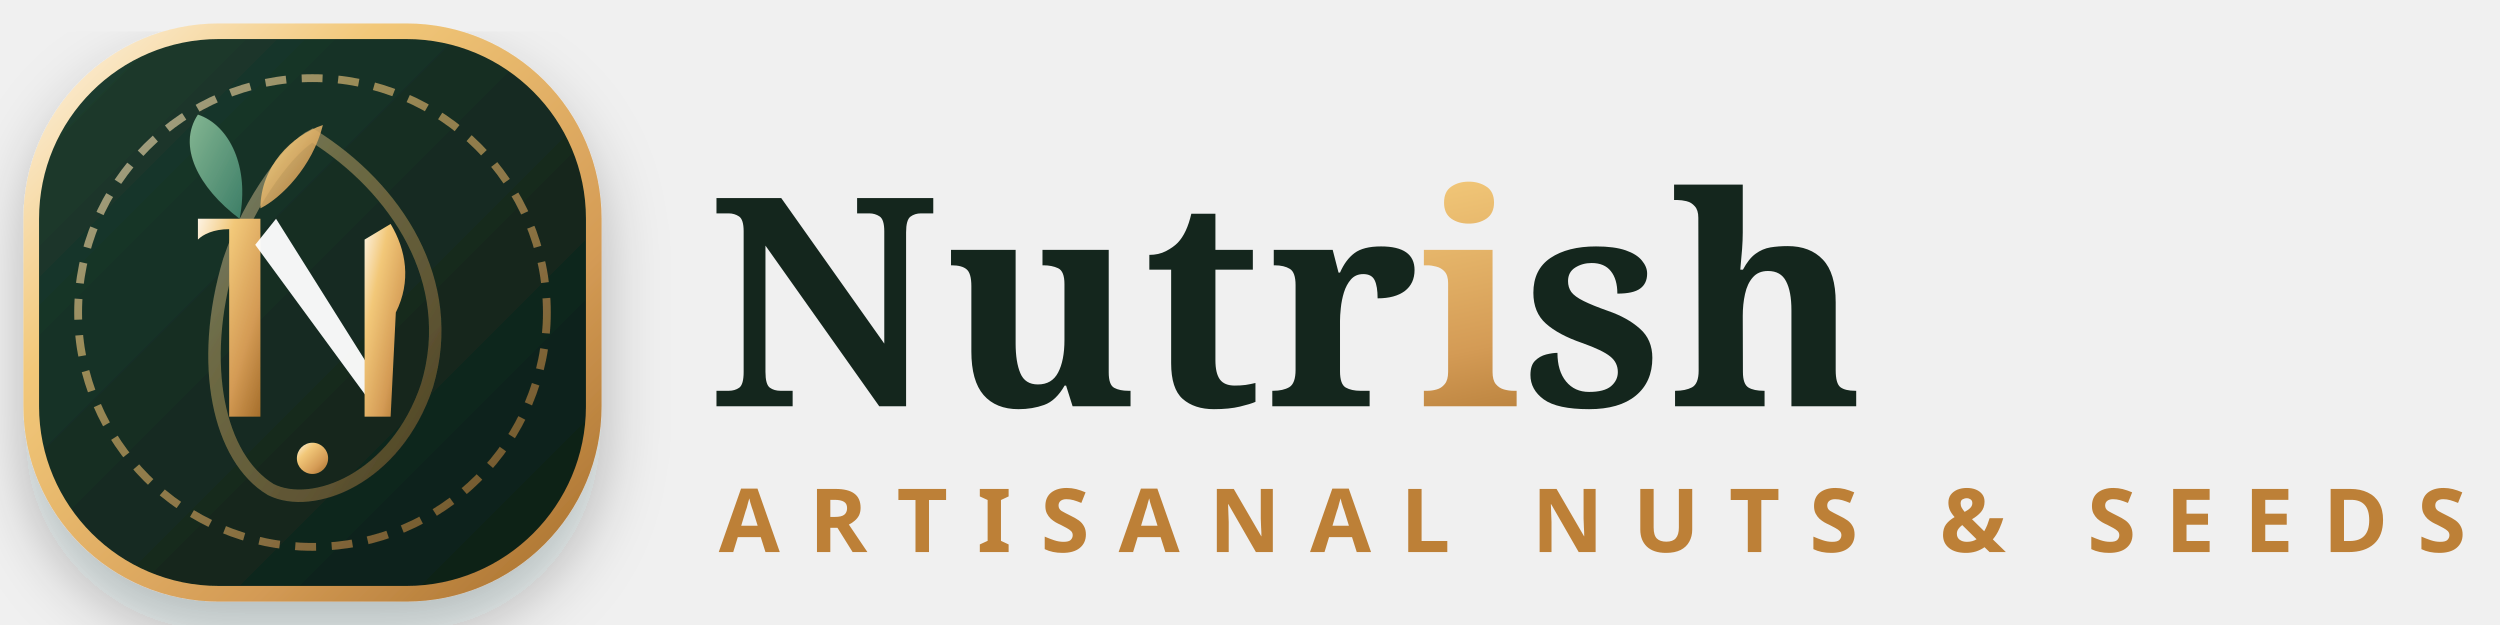
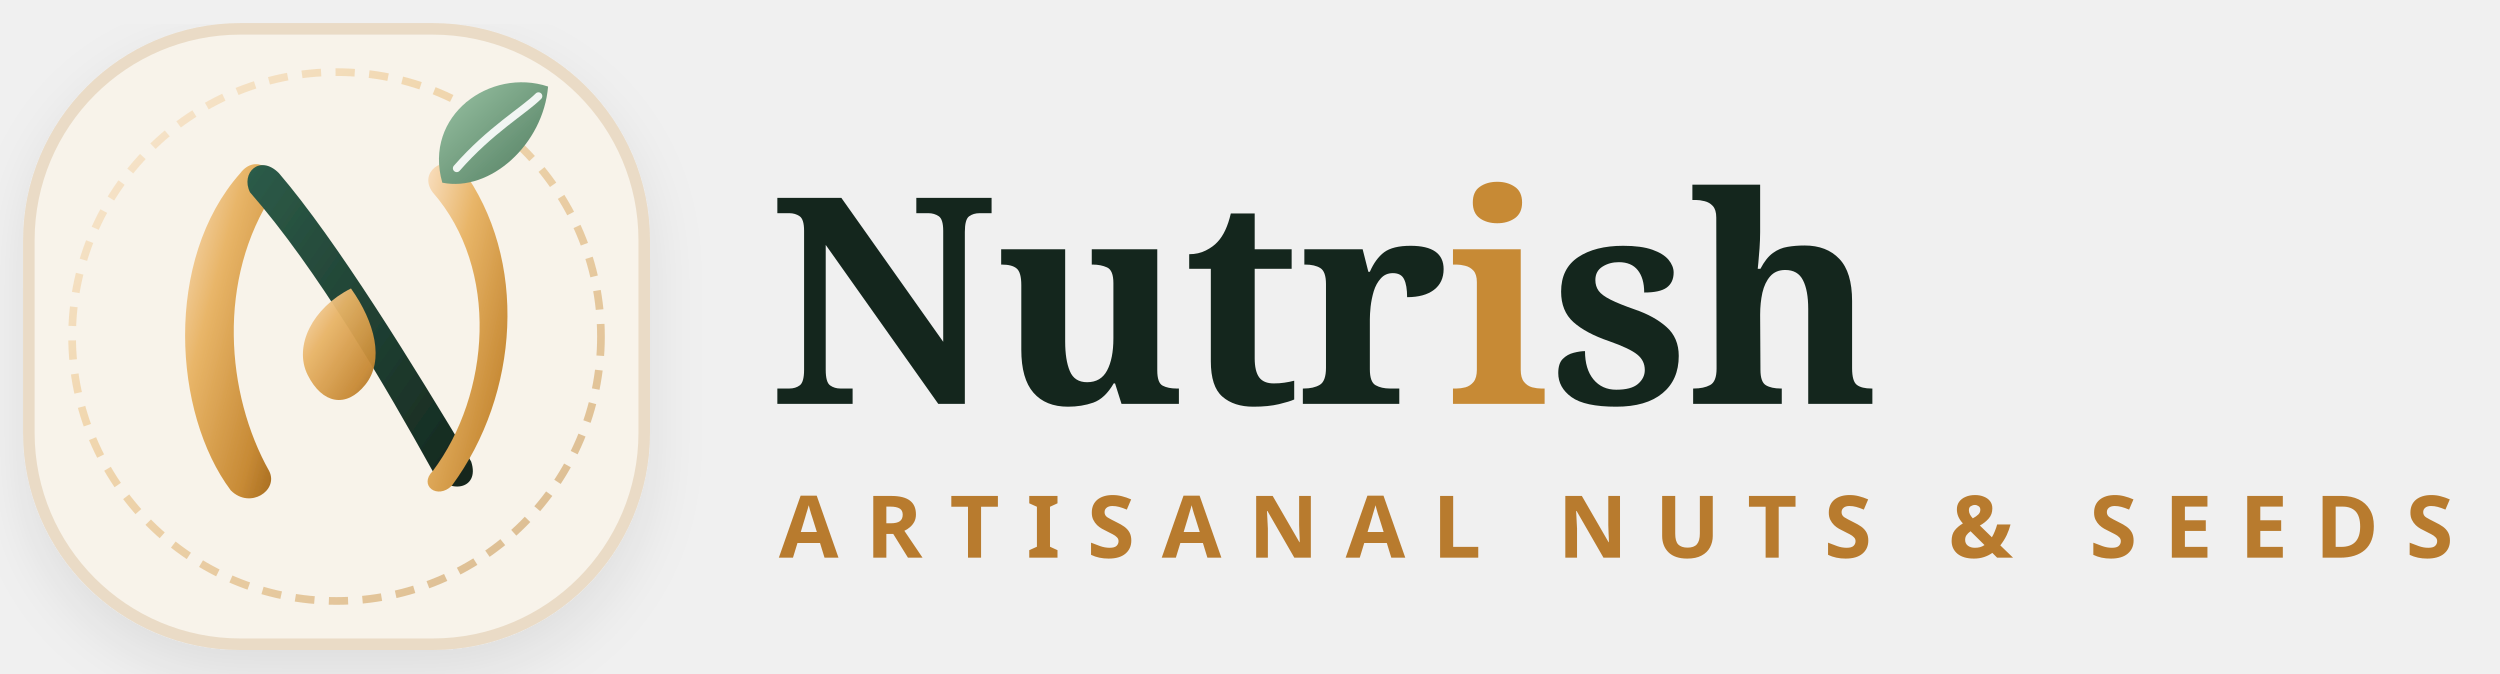
- <svg xmlns="http://www.w3.org/2000/svg" viewBox="0 0 240 60" fill="none" class="w-auto h-12">
+ <svg xmlns="http://www.w3.org/2000/svg" viewBox="0 0 260 70" fill="none" class="w-auto h-12">
  <defs>
-     <linearGradient id="nutrishGold" x1="0%" y1="0%" x2="100%" y2="100%">
-       <stop offset="0%" stop-color="#FDF3E3" />
-       <stop offset="30%" stop-color="#F2C879" />
-       <stop offset="70%" stop-color="#D49B55" />
-       <stop offset="100%" stop-color="#A56E2B" />
+     <linearGradient id="nutrishAlmondGold" x1="0%" y1="0%" x2="100%" y2="100%">
+       <stop offset="0%" stop-color="#F9DFC0" />
+       <stop offset="35%" stop-color="#E8B568" />
+       <stop offset="80%" stop-color="#C78A35" />
+       <stop offset="100%" stop-color="#A56A1E" />
    </linearGradient>
-     <linearGradient id="forestShield" x1="0%" y1="0%" x2="100%" y2="100%">
-       <stop offset="0%" stop-color="#1E3E30" />
-       <stop offset="50%" stop-color="#142B21" />
-       <stop offset="100%" stop-color="#0D1D16" />
+     <linearGradient id="nutrishForest" x1="0%" y1="0%" x2="100%" y2="100%">
+       <stop offset="0%" stop-color="#2D5C49" />
+       <stop offset="100%" stop-color="#14261D" />
    </linearGradient>
-     <linearGradient id="leafGradient" x1="0%" y1="0%" x2="100%" y2="100%">
-       <stop offset="0%" stop-color="#84B692" />
-       <stop offset="100%" stop-color="#3D7E67" />
+     <linearGradient id="nutrishSage" x1="0%" y1="0%" x2="100%" y2="100%">
+       <stop offset="0%" stop-color="#9BC4A5" />
+       <stop offset="100%" stop-color="#4F7B5E" />
    </linearGradient>
-     <filter id="badgeShadow" x="-20%" y="-20%" width="140%" height="140%">
-       <feDropShadow dx="0" dy="3" stdDeviation="3" flood-color="#0D1D16" flood-opacity="0.25" />
+     <filter id="softEmblemShadow" x="-15%" y="-15%" width="130%" height="130%">
+       <feDropShadow dx="0" dy="2.5" stdDeviation="3" flood-color="#14261D" flood-opacity="0.08" />
    </filter>
  </defs>
-   <g transform="translate(3, 3)" filter="url(#badgeShadow)">
-     <rect x="0" y="0" width="54" height="54" rx="18" fill="url(#forestShield)" stroke="url(#nutrishGold)" stroke-width="1.5" />
-     <circle cx="27" cy="27" r="22.5" fill="none" stroke="url(#nutrishGold)" stroke-width="0.75" stroke-dasharray="2 1.5" opacity="0.6" />
-     <path d="M 27 10 C 35 15, 41 24, 38 34 C 35 43, 27 46, 23 44 C 18 41, 16 32, 19 22 C 21 16, 25 11, 27 10 Z" fill="none" stroke="url(#nutrishGold)" stroke-width="1.2" opacity="0.4" />
-     <path d="M 20 18 C 16 15, 14 11, 16 8 C 19 9, 21 13, 20 18 Z" fill="url(#leafGradient)" />
-     <path d="M 22 17 C 22 13, 25 10, 28 9 C 27 13, 24 16, 22 17 Z" fill="url(#nutrishGold)" opacity="0.85" />
-     <path d="M 19 37 L 19 19 C 17.5 19, 16.5 19.5, 16 20 L 16 18 L 22 18 L 22 37 Z" fill="url(#nutrishGold)" />
-     <path d="M 21.5 20.5 L 32.5 35.5 L 34.5 35.5 L 23.5 18 L 21.5 20.5 Z" fill="#FFFFFF" opacity="0.95" />
-     <path d="M 32 37 L 32 20 L 34.5 18.5 C 36 21, 36.5 24, 35 27 L 34.5 37 Z" fill="url(#nutrishGold)" />
-     <circle cx="27" cy="41" r="1.5" fill="url(#nutrishGold)" />
+   <g transform="translate(3, 3)" filter="url(#softEmblemShadow)">
+     <rect x="0" y="0" width="64" height="64" rx="22" fill="#F8F3EA" stroke="#EADBC6" stroke-width="1.2" />
+     <circle cx="32" cy="32" r="27.5" fill="none" stroke="url(#nutrishAlmondGold)" stroke-width="0.8" stroke-dasharray="2 1.5" opacity="0.45" />
+     <path d="M 21,48 C 15,40 14,24 22,15 C 23.5,13 26,14.5 25.5,17 C 19.5,26 20.5,38 25,46 C 26,48 23,50 21,48 Z" fill="url(#nutrishAlmondGold)" />
+     <path d="M 23,17 C 30,25 37,37 42,46 C 43.5,48.5 47,48 46,45 C 40,35 32,22 26,15 C 24,13 22,15 23,17 Z" fill="url(#nutrishForest)" />
+     <path d="M 42,46 C 48,38 49,25 42,17 C 40.5,15 43,13 45,14.5 C 52,24 51,38 44,47.5 C 42.5,49 40.5,47.5 42,46 Z" fill="url(#nutrishAlmondGold)" />
+     <path d="M 43,16 C 41,9 48,4 54,6 C 53.5,12 48,17 43,16 Z" fill="url(#nutrishSage)" />
+     <path d="M 44.5,14.5 C 48,10.5 51.5,8.5 53,7" stroke="#FFFFFF" stroke-width="0.8" stroke-linecap="round" opacity="0.9" />
+     <path d="M 33.5,27 C 36,30.5 37,34.5 35,37 C 33,39.5 30.5,39 29,36 C 27.5,33 29.5,29 33.5,27 Z" fill="url(#nutrishAlmondGold)" opacity="0.95" />
  </g>
-   <g transform="translate(68, 12)">
-     <text x="0" y="27" font-family="'Playfair Display', Georgia, serif" font-size="28" font-weight="700" letter-spacing="0.5" fill="#14261D">
-       Nutr<tspan fill="url(#nutrishGold)">i</tspan>sh
+   <g transform="translate(80, 14)">
+     <text x="0" y="28" font-family="'Playfair Display', Georgia, serif" font-size="30" font-weight="700" letter-spacing="-0.3" fill="#14261D">
+       Nutr<tspan fill="#C78A35">i</tspan>sh
    </text>
-     <g transform="translate(1, 41)">
-       <text font-family="'Plus Jakarta Sans', sans-serif" font-size="8.5" font-weight="800" letter-spacing="2.8" fill="#BD8037">
-         ARTISANAL NUTS &amp; SEEDS
-       </text>
-     </g>
+     <text x="1" y="44" font-family="'Plus Jakarta Sans', sans-serif" font-size="9" font-weight="800" letter-spacing="2.8" fill="#B87B2E">
+       ARTISANAL NUTS &amp; SEEDS
+     </text>
  </g>
</svg>
